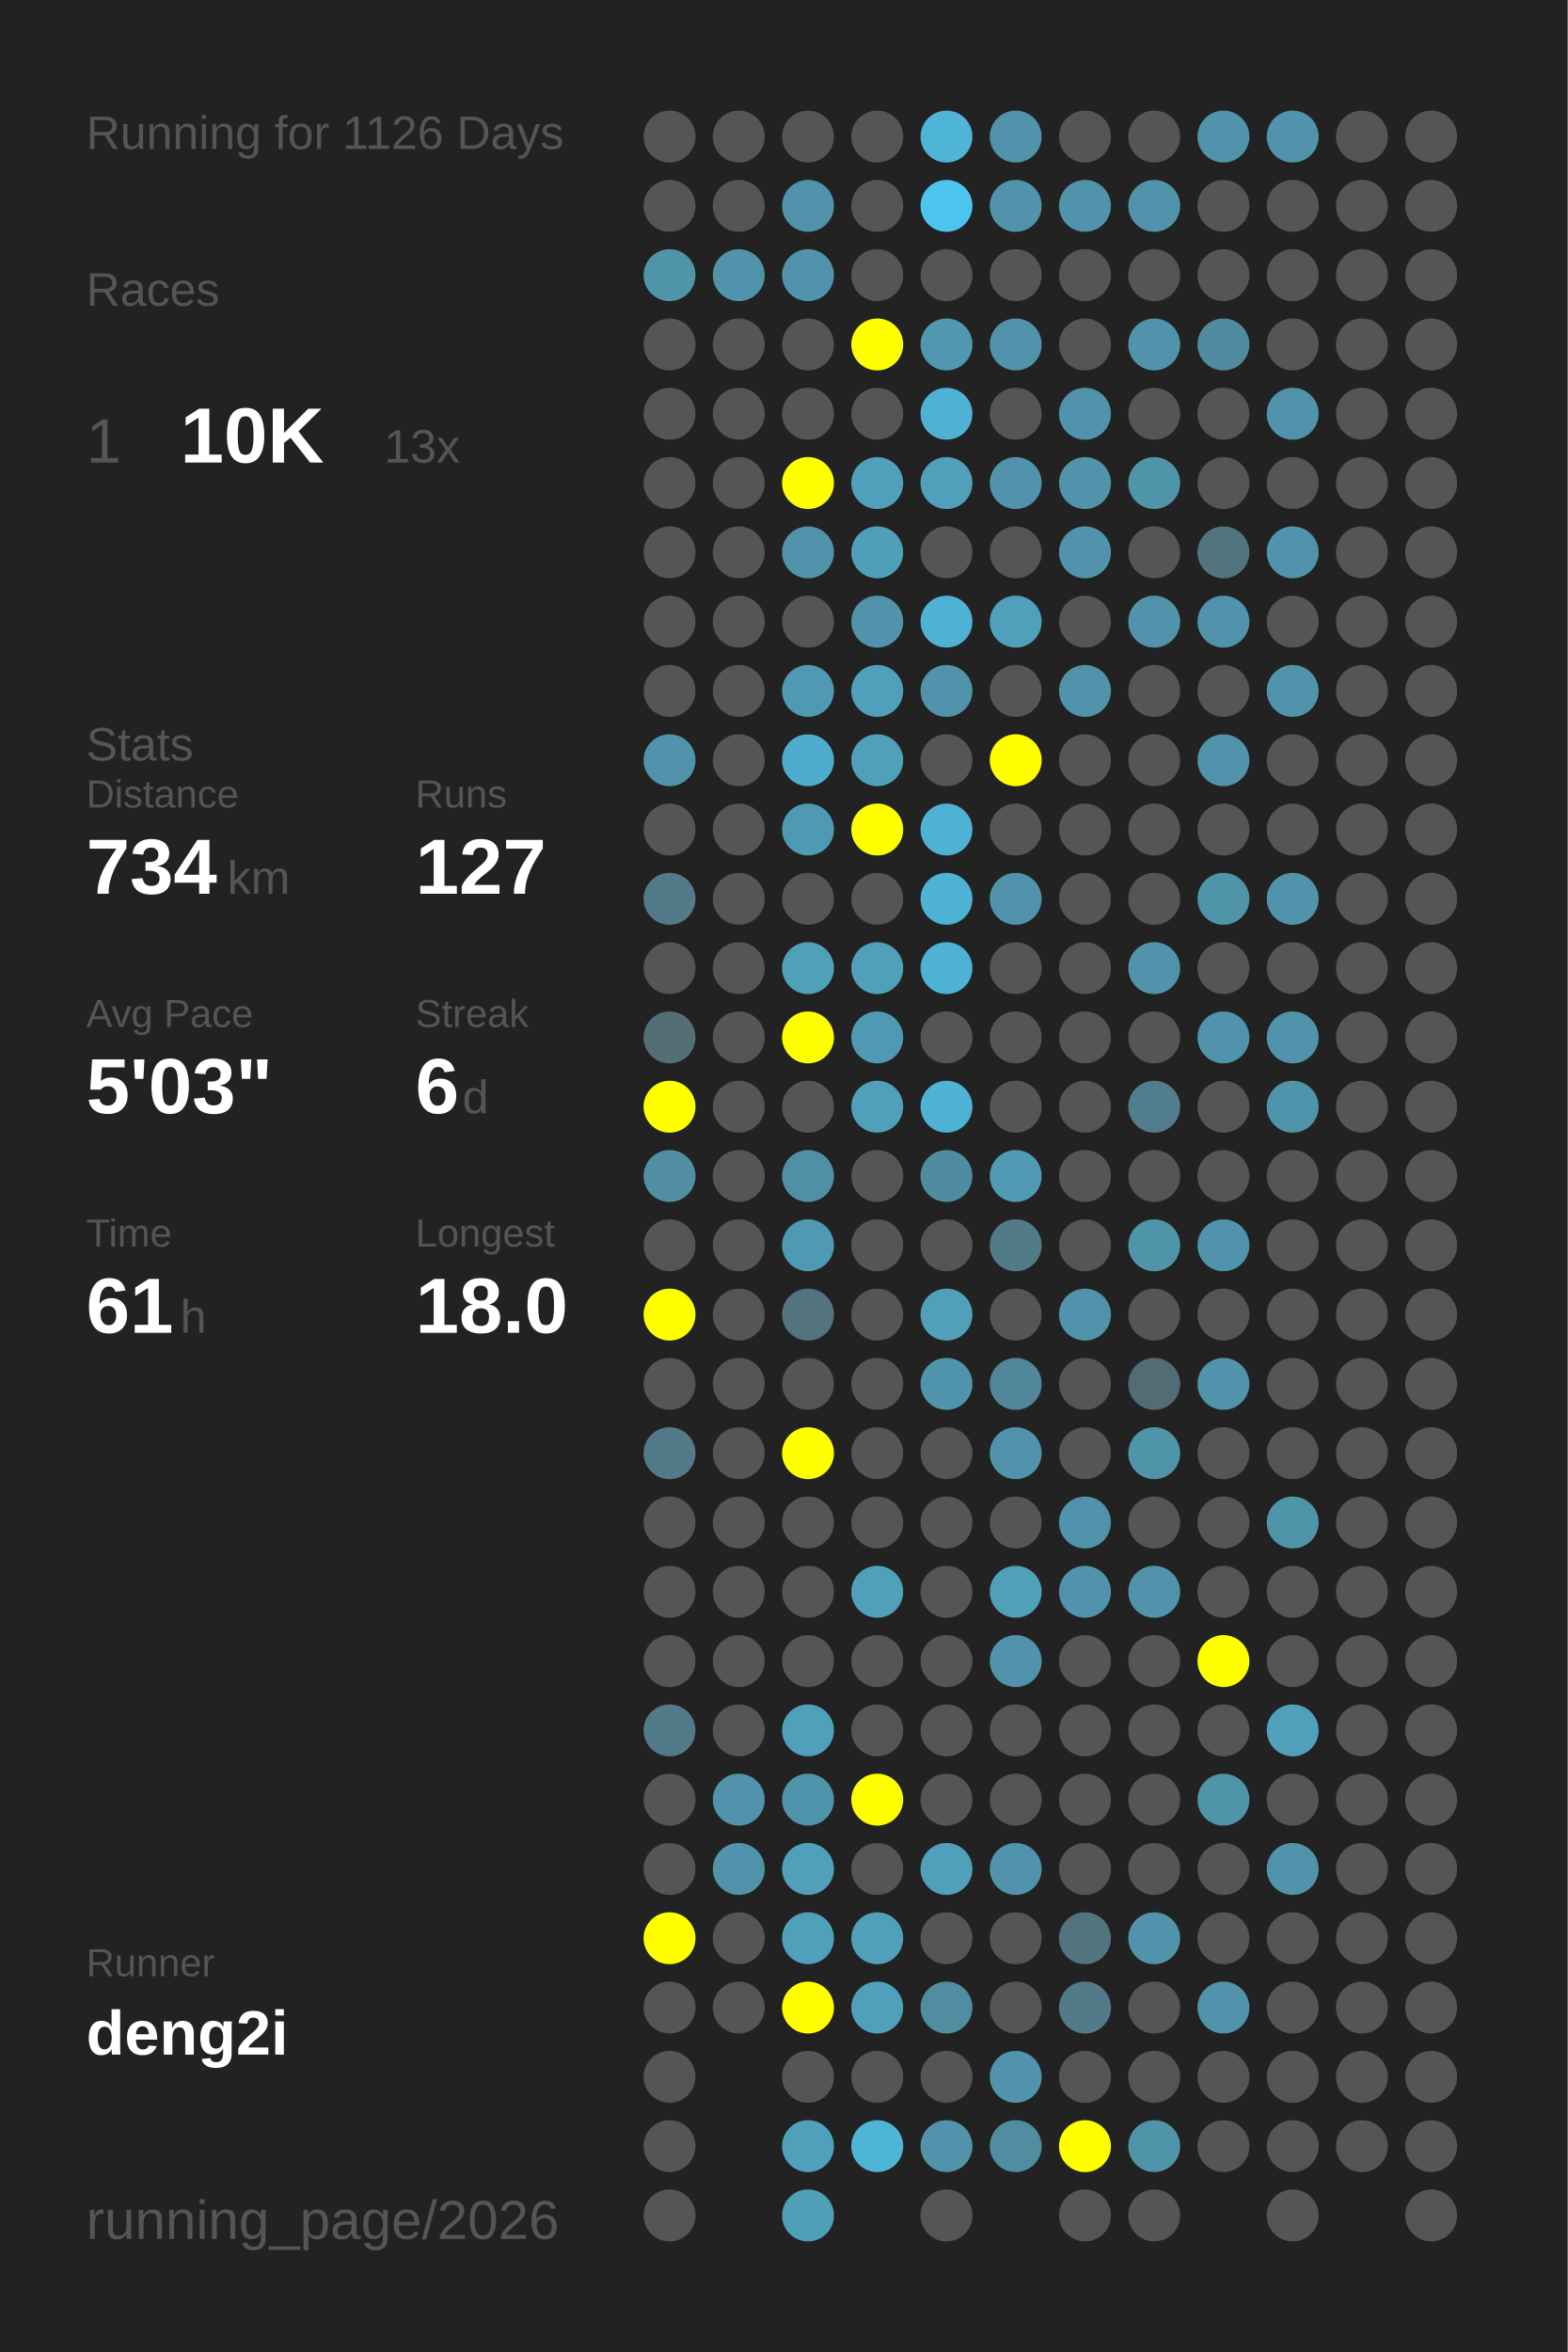
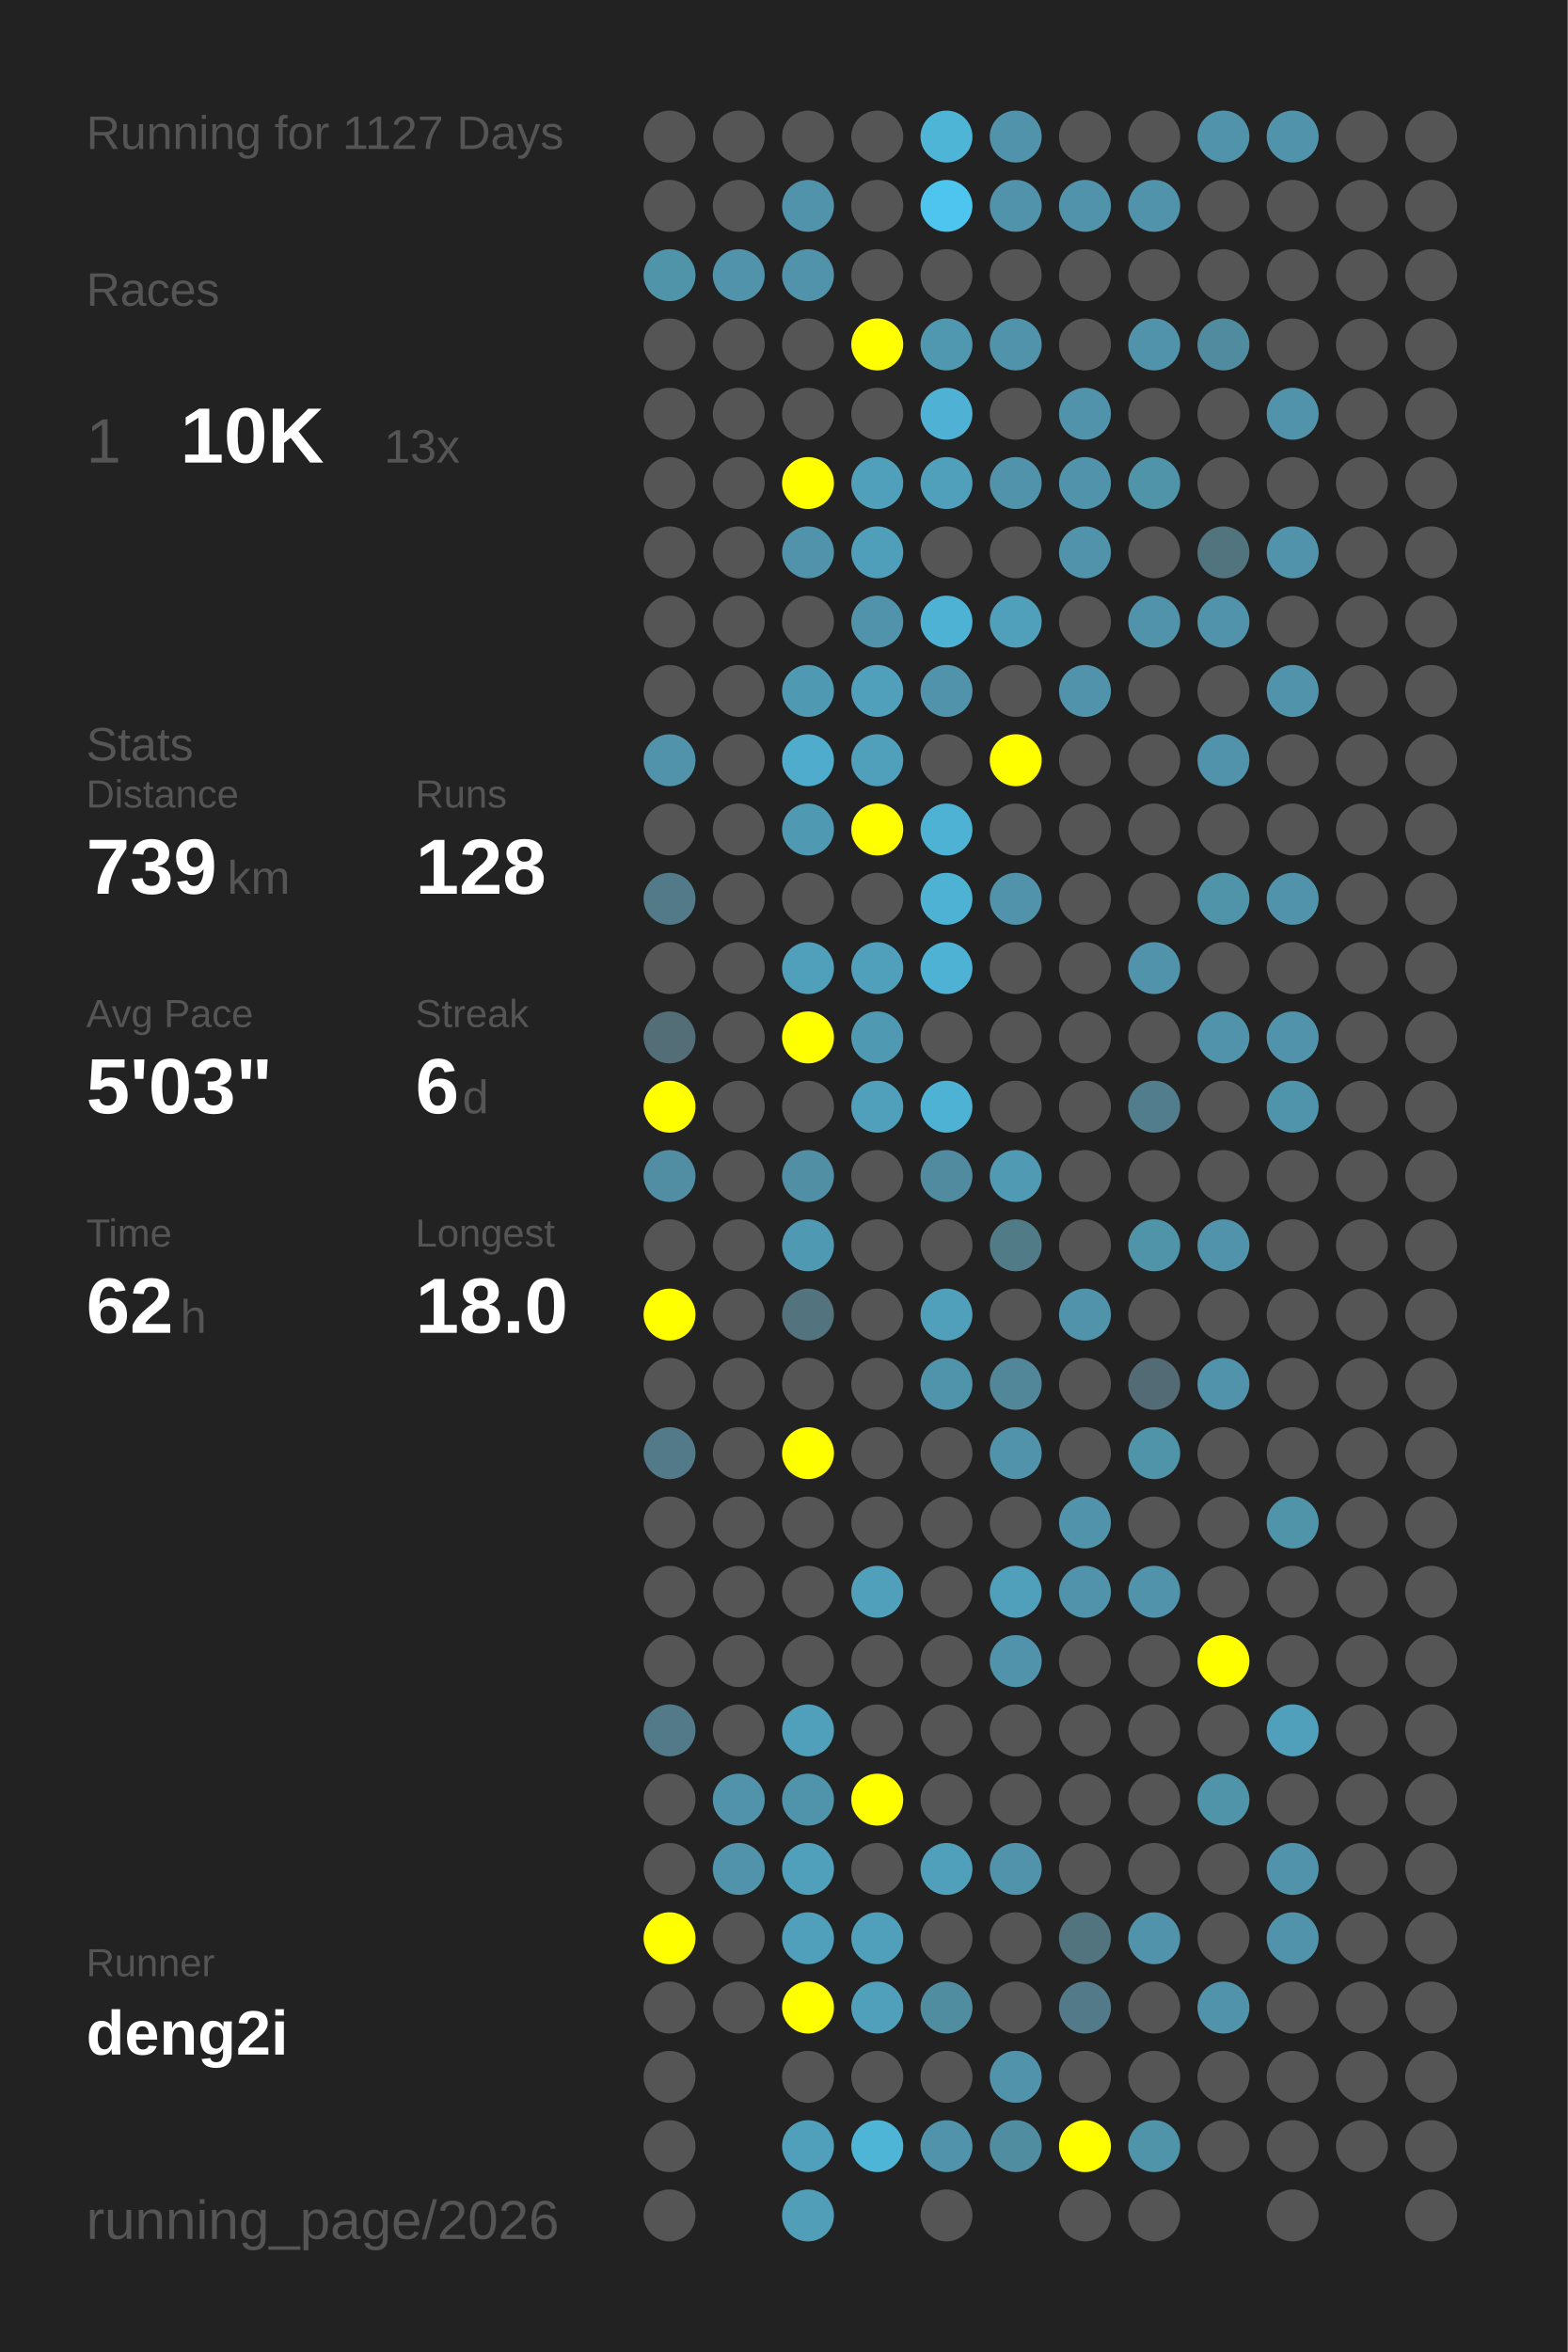
<svg xmlns="http://www.w3.org/2000/svg" baseProfile="full" height="300mm" version="1.1" viewBox="0,0,200,300" width="200mm">
  <defs />
  <rect fill="#222222" height="300" width="200" x="0" y="0" />
-   <text fill="#555555" style="font-size:6px; font-family:Arial;" x="11" y="19">Running for 1126 Days</text>
+   <text fill="#555555" style="font-size:6px; font-family:Arial;" x="11" y="19">Running for 1127 Days</text>
  <text fill="#555555" style="font-size:6px; font-family:Arial;" x="11" y="39">Races</text>
  <text fill="#555555" style="font-size:8px; font-family:Arial;" x="11" y="59">1</text>
  <text fill="#FFFFFF" style="font-size:10px; font-family:Arial; font-weight:bold;" x="23" y="59">10K</text>
  <text fill="#555555" style="font-size:6px; font-family:Arial;" x="49" y="59">13x</text>
  <text fill="#555555" style="font-size:6px; font-family:Arial;" x="11" y="97">Stats</text>
  <text fill="#555555" style="font-size:5px; font-family:Arial;" x="11" y="103">Distance</text>
-   <text fill="#FFFFFF" style="font-size:10px; font-family:Arial; font-weight:bold;" x="11" y="114">734</text>
+   <text fill="#FFFFFF" style="font-size:10px; font-family:Arial; font-weight:bold;" x="11" y="114">739</text>
  <text fill="#555555" style="font-size:6px; font-family:Arial;" x="29" y="114">km</text>
  <text fill="#555555" style="font-size:5px; font-family:Arial;" x="53" y="103">Runs</text>
-   <text fill="#FFFFFF" style="font-size:10px; font-family:Arial; font-weight:bold;" x="53" y="114">127</text>
+   <text fill="#FFFFFF" style="font-size:10px; font-family:Arial; font-weight:bold;" x="53" y="114">128</text>
  <text fill="#555555" style="font-size:5px; font-family:Arial;" x="11" y="131">Avg Pace</text>
  <text fill="#FFFFFF" style="font-size:10px; font-family:Arial; font-weight:bold;" x="11" y="142">5'03"</text>
  <text fill="#555555" style="font-size:5px; font-family:Arial;" x="53" y="131">Streak</text>
  <text fill="#FFFFFF" style="font-size:10px; font-family:Arial; font-weight:bold;" x="53" y="142">6</text>
  <text fill="#555555" style="font-size:6px; font-family:Arial;" x="59" y="142">d</text>
  <text fill="#555555" style="font-size:5px; font-family:Arial;" x="11" y="159">Time</text>
-   <text fill="#FFFFFF" style="font-size:10px; font-family:Arial; font-weight:bold;" x="11" y="170">61</text>
+   <text fill="#FFFFFF" style="font-size:10px; font-family:Arial; font-weight:bold;" x="11" y="170">62</text>
  <text fill="#555555" style="font-size:6px; font-family:Arial;" x="23" y="170">h</text>
  <text fill="#555555" style="font-size:5px; font-family:Arial;" x="53" y="159">Longest</text>
  <text fill="#FFFFFF" style="font-size:10px; font-family:Arial; font-weight:bold;" x="53" y="170">18.0</text>
  <text fill="#555555" style="font-size:5px; font-family:Arial;" x="11" y="252.065">Runner</text>
  <text fill="#FFFFFF" style="font-size:8px; font-family:Arial; font-weight:bold;" x="11" y="262.065">deng2i</text>
  <text fill="#555555" style="font-size:7px; font-family:Arial;" x="11" y="285.581">running_page/2026</text>
  <circle cx="85.417" cy="17.419" fill="#555555" r="3.312" />
  <circle cx="85.417" cy="26.258" fill="#555555" r="3.312" />
  <circle cx="85.417" cy="35.097" fill="#5094aa" r="3.312" />
  <circle cx="85.417" cy="43.935" fill="#555555" r="3.312" />
  <circle cx="85.417" cy="52.774" fill="#555555" r="3.312" />
  <circle cx="85.417" cy="61.613" fill="#555555" r="3.312" />
  <circle cx="85.417" cy="70.452" fill="#555555" r="3.312" />
  <circle cx="85.417" cy="79.29" fill="#555555" r="3.312" />
  <circle cx="85.417" cy="88.129" fill="#555555" r="3.312" />
  <circle cx="85.417" cy="96.968" fill="#5093aa" r="3.312" />
  <circle cx="85.417" cy="105.806" fill="#555555" r="3.312" />
  <circle cx="85.417" cy="114.645" fill="#527a88" r="3.312" />
  <circle cx="85.417" cy="123.484" fill="#555555" r="3.312" />
  <circle cx="85.417" cy="132.323" fill="#536e77" r="3.312" />
  <circle cx="85.417" cy="141.161" fill="#FFFF00" r="3.312" />
  <circle cx="85.417" cy="150" fill="#518ea3" r="3.312" />
  <circle cx="85.417" cy="158.839" fill="#555555" r="3.312" />
  <circle cx="85.417" cy="167.677" fill="#FFFF00" r="3.312" />
  <circle cx="85.417" cy="176.516" fill="#555555" r="3.312" />
  <circle cx="85.417" cy="185.355" fill="#527a88" r="3.312" />
  <circle cx="85.417" cy="194.194" fill="#555555" r="3.312" />
  <circle cx="85.417" cy="203.032" fill="#555555" r="3.312" />
  <circle cx="85.417" cy="211.871" fill="#555555" r="3.312" />
  <circle cx="85.417" cy="220.71" fill="#527a88" r="3.312" />
  <circle cx="85.417" cy="229.548" fill="#555555" r="3.312" />
  <circle cx="85.417" cy="238.387" fill="#555555" r="3.312" />
  <circle cx="85.417" cy="247.226" fill="#FFFF00" r="3.312" />
  <circle cx="85.417" cy="256.065" fill="#555555" r="3.312" />
  <circle cx="85.417" cy="264.903" fill="#555555" r="3.312" />
  <circle cx="85.417" cy="273.742" fill="#555555" r="3.312" />
  <circle cx="85.417" cy="282.581" fill="#555555" r="3.312" />
  <circle cx="94.25" cy="17.419" fill="#555555" r="3.312" />
  <circle cx="94.25" cy="26.258" fill="#555555" r="3.312" />
  <circle cx="94.25" cy="35.097" fill="#5093aa" r="3.312" />
  <circle cx="94.25" cy="43.935" fill="#555555" r="3.312" />
  <circle cx="94.25" cy="52.774" fill="#555555" r="3.312" />
  <circle cx="94.25" cy="61.613" fill="#555555" r="3.312" />
  <circle cx="94.25" cy="70.452" fill="#555555" r="3.312" />
  <circle cx="94.25" cy="79.29" fill="#555555" r="3.312" />
  <circle cx="94.25" cy="88.129" fill="#555555" r="3.312" />
  <circle cx="94.25" cy="96.968" fill="#555555" r="3.312" />
  <circle cx="94.25" cy="105.806" fill="#555555" r="3.312" />
  <circle cx="94.25" cy="114.645" fill="#555555" r="3.312" />
  <circle cx="94.25" cy="123.484" fill="#555555" r="3.312" />
  <circle cx="94.25" cy="132.323" fill="#555555" r="3.312" />
  <circle cx="94.25" cy="141.161" fill="#555555" r="3.312" />
  <circle cx="94.25" cy="150" fill="#555555" r="3.312" />
  <circle cx="94.25" cy="158.839" fill="#555555" r="3.312" />
  <circle cx="94.25" cy="167.677" fill="#555555" r="3.312" />
  <circle cx="94.25" cy="176.516" fill="#555555" r="3.312" />
  <circle cx="94.25" cy="185.355" fill="#555555" r="3.312" />
  <circle cx="94.25" cy="194.194" fill="#555555" r="3.312" />
  <circle cx="94.25" cy="203.032" fill="#555555" r="3.312" />
  <circle cx="94.25" cy="211.871" fill="#555555" r="3.312" />
  <circle cx="94.25" cy="220.71" fill="#555555" r="3.312" />
  <circle cx="94.25" cy="229.548" fill="#5093aa" r="3.312" />
  <circle cx="94.25" cy="238.387" fill="#5093aa" r="3.312" />
  <circle cx="94.25" cy="247.226" fill="#555555" r="3.312" />
  <circle cx="94.25" cy="256.065" fill="#555555" r="3.312" />
  <circle cx="103.083" cy="17.419" fill="#555555" r="3.312" />
  <circle cx="103.083" cy="26.258" fill="#5093aa" r="3.312" />
  <circle cx="103.083" cy="35.097" fill="#5093aa" r="3.312" />
  <circle cx="103.083" cy="43.935" fill="#555555" r="3.312" />
  <circle cx="103.083" cy="52.774" fill="#555555" r="3.312" />
  <circle cx="103.083" cy="61.613" fill="#FFFF00" r="3.312" />
  <circle cx="103.083" cy="70.452" fill="#5093aa" r="3.312" />
  <circle cx="103.083" cy="79.29" fill="#555555" r="3.312" />
  <circle cx="103.083" cy="88.129" fill="#5099b2" r="3.312" />
  <circle cx="103.083" cy="96.968" fill="#4faccc" r="3.312" />
  <circle cx="103.083" cy="105.806" fill="#5099b2" r="3.312" />
  <circle cx="103.083" cy="114.645" fill="#555555" r="3.312" />
  <circle cx="103.083" cy="123.484" fill="#50a0bb" r="3.312" />
  <circle cx="103.083" cy="132.323" fill="#FFFF00" r="3.312" />
  <circle cx="103.083" cy="141.161" fill="#555555" r="3.312" />
  <circle cx="103.083" cy="150" fill="#518fa4" r="3.312" />
  <circle cx="103.083" cy="158.839" fill="#5099b2" r="3.312" />
  <circle cx="103.083" cy="167.677" fill="#53747f" r="3.312" />
  <circle cx="103.083" cy="176.516" fill="#555555" r="3.312" />
  <circle cx="103.083" cy="185.355" fill="#FFFF00" r="3.312" />
  <circle cx="103.083" cy="194.194" fill="#555555" r="3.312" />
  <circle cx="103.083" cy="203.032" fill="#555555" r="3.312" />
  <circle cx="103.083" cy="211.871" fill="#555555" r="3.312" />
  <circle cx="103.083" cy="220.71" fill="#50a0bb" r="3.312" />
  <circle cx="103.083" cy="229.548" fill="#5094ab" r="3.312" />
  <circle cx="103.083" cy="238.387" fill="#50a0bb" r="3.312" />
  <circle cx="103.083" cy="247.226" fill="#50a0bb" r="3.312" />
  <circle cx="103.083" cy="256.065" fill="#FFFF00" r="3.312" />
  <circle cx="103.083" cy="264.903" fill="#555555" r="3.312" />
  <circle cx="103.083" cy="273.742" fill="#50a0bb" r="3.312" />
  <circle cx="103.083" cy="282.581" fill="#509eb8" r="3.312" />
  <circle cx="111.917" cy="17.419" fill="#555555" r="3.312" />
  <circle cx="111.917" cy="26.258" fill="#555555" r="3.312" />
  <circle cx="111.917" cy="35.097" fill="#555555" r="3.312" />
  <circle cx="111.917" cy="43.935" fill="#FFFF00" r="3.312" />
  <circle cx="111.917" cy="52.774" fill="#555555" r="3.312" />
  <circle cx="111.917" cy="61.613" fill="#50a0bb" r="3.312" />
  <circle cx="111.917" cy="70.452" fill="#509fba" r="3.312" />
  <circle cx="111.917" cy="79.29" fill="#5093aa" r="3.312" />
  <circle cx="111.917" cy="88.129" fill="#50a0bb" r="3.312" />
  <circle cx="111.917" cy="96.968" fill="#50a0bb" r="3.312" />
  <circle cx="111.917" cy="105.806" fill="#FFFF00" r="3.312" />
  <circle cx="111.917" cy="114.645" fill="#555555" r="3.312" />
  <circle cx="111.917" cy="123.484" fill="#50a0bb" r="3.312" />
  <circle cx="111.917" cy="132.323" fill="#5099b2" r="3.312" />
  <circle cx="111.917" cy="141.161" fill="#50a0bb" r="3.312" />
  <circle cx="111.917" cy="150" fill="#555555" r="3.312" />
  <circle cx="111.917" cy="158.839" fill="#555555" r="3.312" />
  <circle cx="111.917" cy="167.677" fill="#555555" r="3.312" />
  <circle cx="111.917" cy="176.516" fill="#555555" r="3.312" />
  <circle cx="111.917" cy="185.355" fill="#555555" r="3.312" />
  <circle cx="111.917" cy="194.194" fill="#555555" r="3.312" />
  <circle cx="111.917" cy="203.032" fill="#50a0bb" r="3.312" />
  <circle cx="111.917" cy="211.871" fill="#555555" r="3.312" />
  <circle cx="111.917" cy="220.71" fill="#555555" r="3.312" />
  <circle cx="111.917" cy="229.548" fill="#FFFF00" r="3.312" />
  <circle cx="111.917" cy="238.387" fill="#555555" r="3.312" />
  <circle cx="111.917" cy="247.226" fill="#50a0bb" r="3.312" />
  <circle cx="111.917" cy="256.065" fill="#50a0bb" r="3.312" />
  <circle cx="111.917" cy="264.903" fill="#555555" r="3.312" />
  <circle cx="111.917" cy="273.742" fill="#4eb5d7" r="3.312" />
  <circle cx="120.75" cy="17.419" fill="#4eb5d7" r="3.312" />
  <circle cx="120.75" cy="26.258" fill="#4dc5ee" r="3.312" />
  <circle cx="120.75" cy="35.097" fill="#555555" r="3.312" />
  <circle cx="120.75" cy="43.935" fill="#5098b0" r="3.312" />
  <circle cx="120.75" cy="52.774" fill="#4fb2d4" r="3.312" />
  <circle cx="120.75" cy="61.613" fill="#50a0bb" r="3.312" />
  <circle cx="120.75" cy="70.452" fill="#555555" r="3.312" />
  <circle cx="120.75" cy="79.29" fill="#4eb2d4" r="3.312" />
  <circle cx="120.75" cy="88.129" fill="#5093aa" r="3.312" />
  <circle cx="120.75" cy="96.968" fill="#555555" r="3.312" />
  <circle cx="120.75" cy="105.806" fill="#4eb2d4" r="3.312" />
  <circle cx="120.75" cy="114.645" fill="#4eb2d4" r="3.312" />
  <circle cx="120.75" cy="123.484" fill="#4eb2d4" r="3.312" />
  <circle cx="120.75" cy="132.323" fill="#555555" r="3.312" />
  <circle cx="120.75" cy="141.161" fill="#4eb2d4" r="3.312" />
  <circle cx="120.75" cy="150" fill="#518b9f" r="3.312" />
  <circle cx="120.75" cy="158.839" fill="#555555" r="3.312" />
  <circle cx="120.75" cy="167.677" fill="#50a0bb" r="3.312" />
  <circle cx="120.75" cy="176.516" fill="#5094ab" r="3.312" />
  <circle cx="120.75" cy="185.355" fill="#555555" r="3.312" />
  <circle cx="120.75" cy="194.194" fill="#555555" r="3.312" />
  <circle cx="120.75" cy="203.032" fill="#555555" r="3.312" />
  <circle cx="120.75" cy="211.871" fill="#555555" r="3.312" />
  <circle cx="120.75" cy="220.71" fill="#555555" r="3.312" />
  <circle cx="120.75" cy="229.548" fill="#555555" r="3.312" />
  <circle cx="120.75" cy="238.387" fill="#50a0bb" r="3.312" />
  <circle cx="120.75" cy="247.226" fill="#555555" r="3.312" />
  <circle cx="120.75" cy="256.065" fill="#518da1" r="3.312" />
  <circle cx="120.75" cy="264.903" fill="#555555" r="3.312" />
  <circle cx="120.75" cy="273.742" fill="#5093aa" r="3.312" />
  <circle cx="120.75" cy="282.581" fill="#555555" r="3.312" />
  <circle cx="129.583" cy="17.419" fill="#5093aa" r="3.312" />
  <circle cx="129.583" cy="26.258" fill="#5093aa" r="3.312" />
  <circle cx="129.583" cy="35.097" fill="#555555" r="3.312" />
  <circle cx="129.583" cy="43.935" fill="#5093aa" r="3.312" />
  <circle cx="129.583" cy="52.774" fill="#555555" r="3.312" />
  <circle cx="129.583" cy="61.613" fill="#5093aa" r="3.312" />
  <circle cx="129.583" cy="70.452" fill="#555555" r="3.312" />
  <circle cx="129.583" cy="79.29" fill="#50a0bb" r="3.312" />
  <circle cx="129.583" cy="88.129" fill="#555555" r="3.312" />
  <circle cx="129.583" cy="96.968" fill="#FFFF00" r="3.312" />
  <circle cx="129.583" cy="105.806" fill="#555555" r="3.312" />
  <circle cx="129.583" cy="114.645" fill="#5093aa" r="3.312" />
  <circle cx="129.583" cy="123.484" fill="#555555" r="3.312" />
  <circle cx="129.583" cy="132.323" fill="#555555" r="3.312" />
  <circle cx="129.583" cy="141.161" fill="#555555" r="3.312" />
  <circle cx="129.583" cy="150" fill="#509ab3" r="3.312" />
  <circle cx="129.583" cy="158.839" fill="#527b88" r="3.312" />
  <circle cx="129.583" cy="167.677" fill="#555555" r="3.312" />
  <circle cx="129.583" cy="176.516" fill="#518799" r="3.312" />
  <circle cx="129.583" cy="185.355" fill="#5093aa" r="3.312" />
  <circle cx="129.583" cy="194.194" fill="#555555" r="3.312" />
  <circle cx="129.583" cy="203.032" fill="#50a0bb" r="3.312" />
  <circle cx="129.583" cy="211.871" fill="#5093aa" r="3.312" />
  <circle cx="129.583" cy="220.71" fill="#555555" r="3.312" />
  <circle cx="129.583" cy="229.548" fill="#555555" r="3.312" />
  <circle cx="129.583" cy="238.387" fill="#5093aa" r="3.312" />
  <circle cx="129.583" cy="247.226" fill="#555555" r="3.312" />
  <circle cx="129.583" cy="256.065" fill="#555555" r="3.312" />
  <circle cx="129.583" cy="264.903" fill="#5093aa" r="3.312" />
  <circle cx="129.583" cy="273.742" fill="#518da1" r="3.312" />
  <circle cx="138.417" cy="17.419" fill="#555555" r="3.312" />
  <circle cx="138.417" cy="26.258" fill="#5093aa" r="3.312" />
  <circle cx="138.417" cy="35.097" fill="#555555" r="3.312" />
  <circle cx="138.417" cy="43.935" fill="#555555" r="3.312" />
  <circle cx="138.417" cy="52.774" fill="#5093aa" r="3.312" />
  <circle cx="138.417" cy="61.613" fill="#5093aa" r="3.312" />
  <circle cx="138.417" cy="70.452" fill="#5093aa" r="3.312" />
  <circle cx="138.417" cy="79.29" fill="#555555" r="3.312" />
  <circle cx="138.417" cy="88.129" fill="#5093aa" r="3.312" />
  <circle cx="138.417" cy="96.968" fill="#555555" r="3.312" />
  <circle cx="138.417" cy="105.806" fill="#555555" r="3.312" />
  <circle cx="138.417" cy="114.645" fill="#555555" r="3.312" />
  <circle cx="138.417" cy="123.484" fill="#555555" r="3.312" />
  <circle cx="138.417" cy="132.323" fill="#555555" r="3.312" />
  <circle cx="138.417" cy="141.161" fill="#555555" r="3.312" />
  <circle cx="138.417" cy="150" fill="#555555" r="3.312" />
  <circle cx="138.417" cy="158.839" fill="#555555" r="3.312" />
  <circle cx="138.417" cy="167.677" fill="#5093aa" r="3.312" />
  <circle cx="138.417" cy="176.516" fill="#555555" r="3.312" />
  <circle cx="138.417" cy="185.355" fill="#555555" r="3.312" />
  <circle cx="138.417" cy="194.194" fill="#5093aa" r="3.312" />
  <circle cx="138.417" cy="203.032" fill="#5093aa" r="3.312" />
  <circle cx="138.417" cy="211.871" fill="#555555" r="3.312" />
  <circle cx="138.417" cy="220.71" fill="#555555" r="3.312" />
  <circle cx="138.417" cy="229.548" fill="#555555" r="3.312" />
  <circle cx="138.417" cy="238.387" fill="#555555" r="3.312" />
  <circle cx="138.417" cy="247.226" fill="#52747f" r="3.312" />
  <circle cx="138.417" cy="256.065" fill="#527a88" r="3.312" />
  <circle cx="138.417" cy="264.903" fill="#555555" r="3.312" />
  <circle cx="138.417" cy="273.742" fill="#FFFF00" r="3.312" />
  <circle cx="138.417" cy="282.581" fill="#555555" r="3.312" />
  <circle cx="147.25" cy="17.419" fill="#555555" r="3.312" />
  <circle cx="147.25" cy="26.258" fill="#5093aa" r="3.312" />
  <circle cx="147.25" cy="35.097" fill="#555555" r="3.312" />
  <circle cx="147.25" cy="43.935" fill="#5093aa" r="3.312" />
  <circle cx="147.25" cy="52.774" fill="#555555" r="3.312" />
  <circle cx="147.25" cy="61.613" fill="#5094aa" r="3.312" />
  <circle cx="147.25" cy="70.452" fill="#555555" r="3.312" />
  <circle cx="147.25" cy="79.29" fill="#5093aa" r="3.312" />
  <circle cx="147.25" cy="88.129" fill="#555555" r="3.312" />
  <circle cx="147.25" cy="96.968" fill="#555555" r="3.312" />
  <circle cx="147.25" cy="105.806" fill="#555555" r="3.312" />
  <circle cx="147.25" cy="114.645" fill="#555555" r="3.312" />
  <circle cx="147.25" cy="123.484" fill="#5093aa" r="3.312" />
  <circle cx="147.25" cy="132.323" fill="#555555" r="3.312" />
  <circle cx="147.25" cy="141.161" fill="#527d8c" r="3.312" />
  <circle cx="147.25" cy="150" fill="#555555" r="3.312" />
  <circle cx="147.25" cy="158.839" fill="#5094aa" r="3.312" />
  <circle cx="147.25" cy="167.677" fill="#555555" r="3.312" />
  <circle cx="147.25" cy="176.516" fill="#536b74" r="3.312" />
  <circle cx="147.25" cy="185.355" fill="#5094aa" r="3.312" />
  <circle cx="147.25" cy="194.194" fill="#555555" r="3.312" />
  <circle cx="147.25" cy="203.032" fill="#5093aa" r="3.312" />
  <circle cx="147.25" cy="211.871" fill="#555555" r="3.312" />
  <circle cx="147.25" cy="220.71" fill="#555555" r="3.312" />
  <circle cx="147.25" cy="229.548" fill="#555555" r="3.312" />
  <circle cx="147.25" cy="238.387" fill="#555555" r="3.312" />
  <circle cx="147.25" cy="247.226" fill="#5093aa" r="3.312" />
  <circle cx="147.25" cy="256.065" fill="#555555" r="3.312" />
  <circle cx="147.25" cy="264.903" fill="#555555" r="3.312" />
  <circle cx="147.25" cy="273.742" fill="#5094aa" r="3.312" />
  <circle cx="147.25" cy="282.581" fill="#555555" r="3.312" />
  <circle cx="156.083" cy="17.419" fill="#5093aa" r="3.312" />
  <circle cx="156.083" cy="26.258" fill="#555555" r="3.312" />
  <circle cx="156.083" cy="35.097" fill="#555555" r="3.312" />
  <circle cx="156.083" cy="43.935" fill="#518b9f" r="3.312" />
  <circle cx="156.083" cy="52.774" fill="#555555" r="3.312" />
  <circle cx="156.083" cy="61.613" fill="#555555" r="3.312" />
  <circle cx="156.083" cy="70.452" fill="#52747f" r="3.312" />
  <circle cx="156.083" cy="79.29" fill="#5093aa" r="3.312" />
  <circle cx="156.083" cy="88.129" fill="#555555" r="3.312" />
  <circle cx="156.083" cy="96.968" fill="#5093aa" r="3.312" />
  <circle cx="156.083" cy="105.806" fill="#555555" r="3.312" />
  <circle cx="156.083" cy="114.645" fill="#5094aa" r="3.312" />
  <circle cx="156.083" cy="123.484" fill="#555555" r="3.312" />
  <circle cx="156.083" cy="132.323" fill="#5093aa" r="3.312" />
  <circle cx="156.083" cy="141.161" fill="#555555" r="3.312" />
  <circle cx="156.083" cy="150" fill="#555555" r="3.312" />
  <circle cx="156.083" cy="158.839" fill="#5093aa" r="3.312" />
  <circle cx="156.083" cy="167.677" fill="#555555" r="3.312" />
  <circle cx="156.083" cy="176.516" fill="#5093aa" r="3.312" />
  <circle cx="156.083" cy="185.355" fill="#555555" r="3.312" />
  <circle cx="156.083" cy="194.194" fill="#555555" r="3.312" />
  <circle cx="156.083" cy="203.032" fill="#555555" r="3.312" />
  <circle cx="156.083" cy="211.871" fill="#FFFF00" r="3.312" />
  <circle cx="156.083" cy="220.71" fill="#555555" r="3.312" />
  <circle cx="156.083" cy="229.548" fill="#5094aa" r="3.312" />
  <circle cx="156.083" cy="238.387" fill="#555555" r="3.312" />
  <circle cx="156.083" cy="247.226" fill="#555555" r="3.312" />
  <circle cx="156.083" cy="256.065" fill="#5093aa" r="3.312" />
  <circle cx="156.083" cy="264.903" fill="#555555" r="3.312" />
  <circle cx="156.083" cy="273.742" fill="#555555" r="3.312" />
  <circle cx="164.917" cy="17.419" fill="#5093aa" r="3.312" />
  <circle cx="164.917" cy="26.258" fill="#555555" r="3.312" />
  <circle cx="164.917" cy="35.097" fill="#555555" r="3.312" />
  <circle cx="164.917" cy="43.935" fill="#555555" r="3.312" />
  <circle cx="164.917" cy="52.774" fill="#5093aa" r="3.312" />
  <circle cx="164.917" cy="61.613" fill="#555555" r="3.312" />
  <circle cx="164.917" cy="70.452" fill="#5093aa" r="3.312" />
  <circle cx="164.917" cy="79.29" fill="#555555" r="3.312" />
  <circle cx="164.917" cy="88.129" fill="#5093aa" r="3.312" />
  <circle cx="164.917" cy="96.968" fill="#555555" r="3.312" />
  <circle cx="164.917" cy="105.806" fill="#555555" r="3.312" />
  <circle cx="164.917" cy="114.645" fill="#5093aa" r="3.312" />
  <circle cx="164.917" cy="123.484" fill="#555555" r="3.312" />
  <circle cx="164.917" cy="132.323" fill="#5093aa" r="3.312" />
  <circle cx="164.917" cy="141.161" fill="#5094ab" r="3.312" />
  <circle cx="164.917" cy="150" fill="#555555" r="3.312" />
  <circle cx="164.917" cy="158.839" fill="#555555" r="3.312" />
  <circle cx="164.917" cy="167.677" fill="#555555" r="3.312" />
  <circle cx="164.917" cy="176.516" fill="#555555" r="3.312" />
  <circle cx="164.917" cy="185.355" fill="#555555" r="3.312" />
  <circle cx="164.917" cy="194.194" fill="#5094aa" r="3.312" />
  <circle cx="164.917" cy="203.032" fill="#555555" r="3.312" />
  <circle cx="164.917" cy="211.871" fill="#555555" r="3.312" />
  <circle cx="164.917" cy="220.71" fill="#50a0bb" r="3.312" />
  <circle cx="164.917" cy="229.548" fill="#555555" r="3.312" />
  <circle cx="164.917" cy="238.387" fill="#5093aa" r="3.312" />
-   <circle cx="164.917" cy="247.226" fill="#555555" r="3.312" />
+   <circle cx="164.917" cy="247.226" fill="#5093aa" r="3.312" />
  <circle cx="164.917" cy="256.065" fill="#555555" r="3.312" />
  <circle cx="164.917" cy="264.903" fill="#555555" r="3.312" />
  <circle cx="164.917" cy="273.742" fill="#555555" r="3.312" />
  <circle cx="164.917" cy="282.581" fill="#555555" r="3.312" />
  <circle cx="173.75" cy="17.419" fill="#555555" r="3.312" />
  <circle cx="173.75" cy="26.258" fill="#555555" r="3.312" />
  <circle cx="173.75" cy="35.097" fill="#555555" r="3.312" />
  <circle cx="173.75" cy="43.935" fill="#555555" r="3.312" />
  <circle cx="173.75" cy="52.774" fill="#555555" r="3.312" />
  <circle cx="173.75" cy="61.613" fill="#555555" r="3.312" />
  <circle cx="173.75" cy="70.452" fill="#555555" r="3.312" />
  <circle cx="173.75" cy="79.29" fill="#555555" r="3.312" />
  <circle cx="173.75" cy="88.129" fill="#555555" r="3.312" />
  <circle cx="173.75" cy="96.968" fill="#555555" r="3.312" />
  <circle cx="173.75" cy="105.806" fill="#555555" r="3.312" />
  <circle cx="173.75" cy="114.645" fill="#555555" r="3.312" />
  <circle cx="173.75" cy="123.484" fill="#555555" r="3.312" />
  <circle cx="173.75" cy="132.323" fill="#555555" r="3.312" />
  <circle cx="173.75" cy="141.161" fill="#555555" r="3.312" />
  <circle cx="173.75" cy="150" fill="#555555" r="3.312" />
  <circle cx="173.75" cy="158.839" fill="#555555" r="3.312" />
  <circle cx="173.75" cy="167.677" fill="#555555" r="3.312" />
  <circle cx="173.75" cy="176.516" fill="#555555" r="3.312" />
  <circle cx="173.75" cy="185.355" fill="#555555" r="3.312" />
  <circle cx="173.75" cy="194.194" fill="#555555" r="3.312" />
  <circle cx="173.75" cy="203.032" fill="#555555" r="3.312" />
  <circle cx="173.75" cy="211.871" fill="#555555" r="3.312" />
  <circle cx="173.75" cy="220.71" fill="#555555" r="3.312" />
  <circle cx="173.75" cy="229.548" fill="#555555" r="3.312" />
  <circle cx="173.75" cy="238.387" fill="#555555" r="3.312" />
  <circle cx="173.75" cy="247.226" fill="#555555" r="3.312" />
  <circle cx="173.75" cy="256.065" fill="#555555" r="3.312" />
  <circle cx="173.75" cy="264.903" fill="#555555" r="3.312" />
  <circle cx="173.75" cy="273.742" fill="#555555" r="3.312" />
  <circle cx="182.583" cy="17.419" fill="#555555" r="3.312" />
  <circle cx="182.583" cy="26.258" fill="#555555" r="3.312" />
  <circle cx="182.583" cy="35.097" fill="#555555" r="3.312" />
  <circle cx="182.583" cy="43.935" fill="#555555" r="3.312" />
  <circle cx="182.583" cy="52.774" fill="#555555" r="3.312" />
  <circle cx="182.583" cy="61.613" fill="#555555" r="3.312" />
  <circle cx="182.583" cy="70.452" fill="#555555" r="3.312" />
  <circle cx="182.583" cy="79.29" fill="#555555" r="3.312" />
  <circle cx="182.583" cy="88.129" fill="#555555" r="3.312" />
  <circle cx="182.583" cy="96.968" fill="#555555" r="3.312" />
  <circle cx="182.583" cy="105.806" fill="#555555" r="3.312" />
  <circle cx="182.583" cy="114.645" fill="#555555" r="3.312" />
  <circle cx="182.583" cy="123.484" fill="#555555" r="3.312" />
  <circle cx="182.583" cy="132.323" fill="#555555" r="3.312" />
  <circle cx="182.583" cy="141.161" fill="#555555" r="3.312" />
  <circle cx="182.583" cy="150" fill="#555555" r="3.312" />
  <circle cx="182.583" cy="158.839" fill="#555555" r="3.312" />
  <circle cx="182.583" cy="167.677" fill="#555555" r="3.312" />
  <circle cx="182.583" cy="176.516" fill="#555555" r="3.312" />
  <circle cx="182.583" cy="185.355" fill="#555555" r="3.312" />
  <circle cx="182.583" cy="194.194" fill="#555555" r="3.312" />
  <circle cx="182.583" cy="203.032" fill="#555555" r="3.312" />
  <circle cx="182.583" cy="211.871" fill="#555555" r="3.312" />
  <circle cx="182.583" cy="220.71" fill="#555555" r="3.312" />
  <circle cx="182.583" cy="229.548" fill="#555555" r="3.312" />
  <circle cx="182.583" cy="238.387" fill="#555555" r="3.312" />
  <circle cx="182.583" cy="247.226" fill="#555555" r="3.312" />
  <circle cx="182.583" cy="256.065" fill="#555555" r="3.312" />
  <circle cx="182.583" cy="264.903" fill="#555555" r="3.312" />
  <circle cx="182.583" cy="273.742" fill="#555555" r="3.312" />
  <circle cx="182.583" cy="282.581" fill="#555555" r="3.312" />
</svg>
